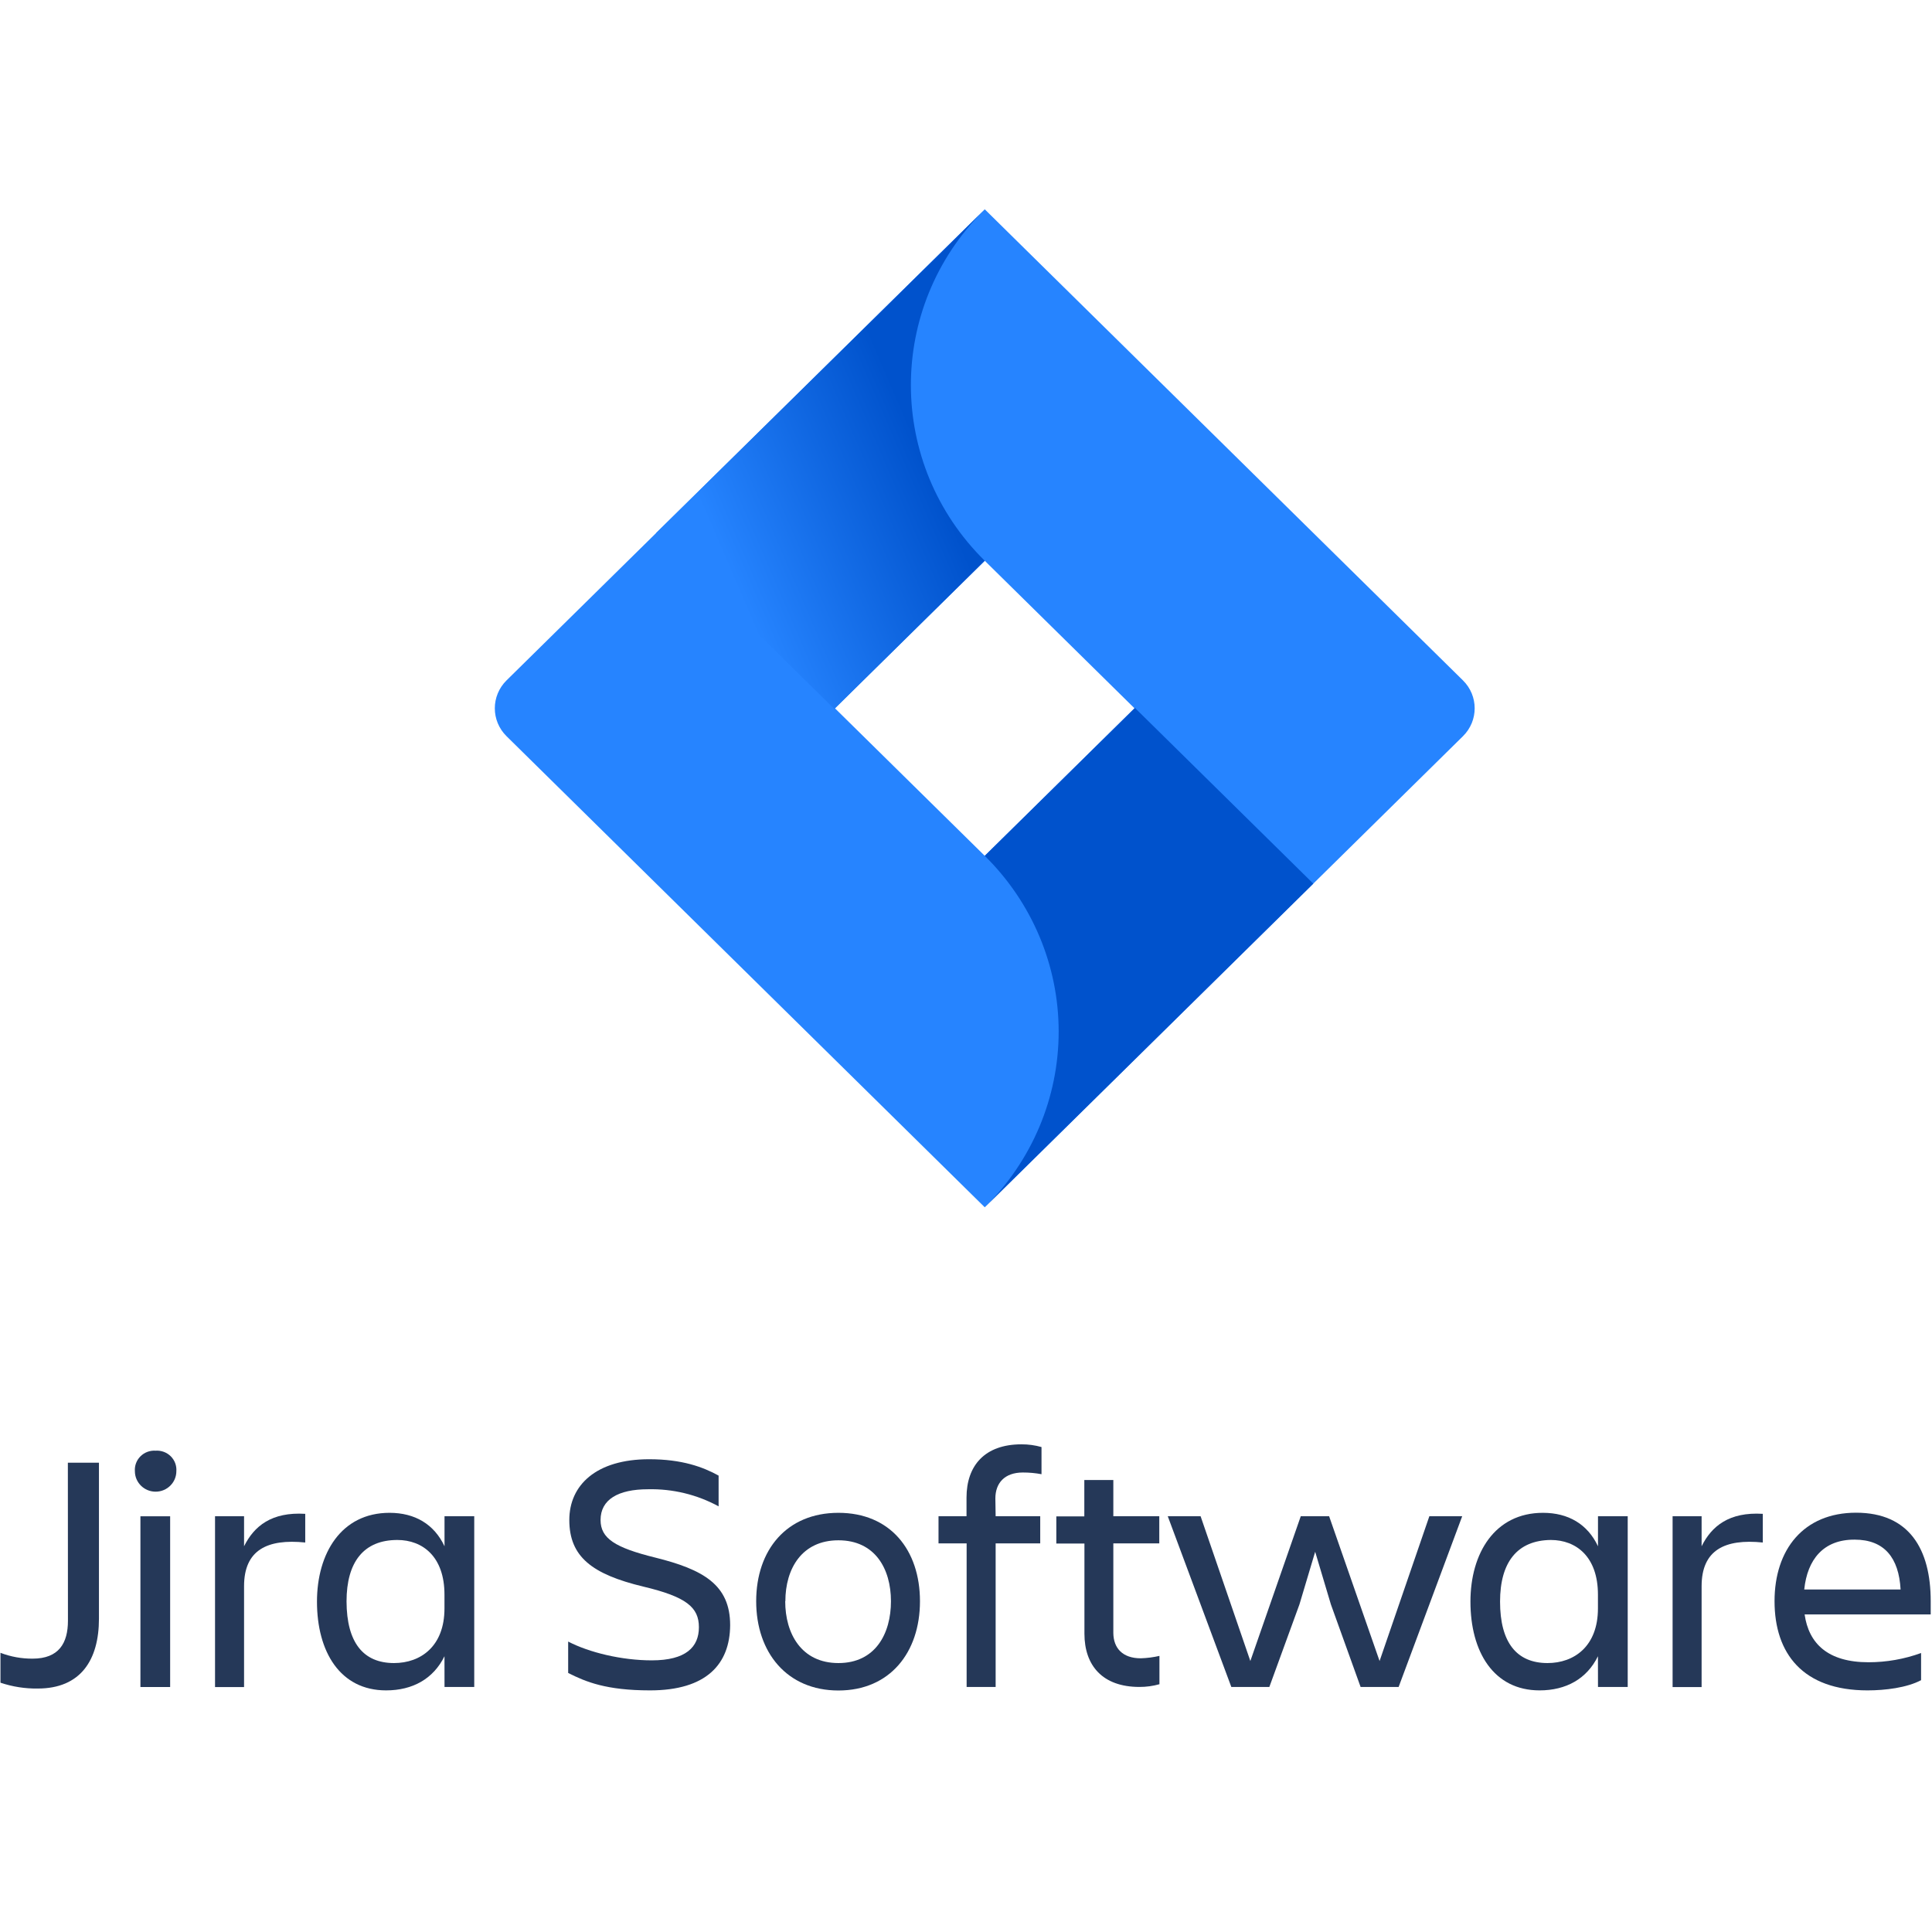
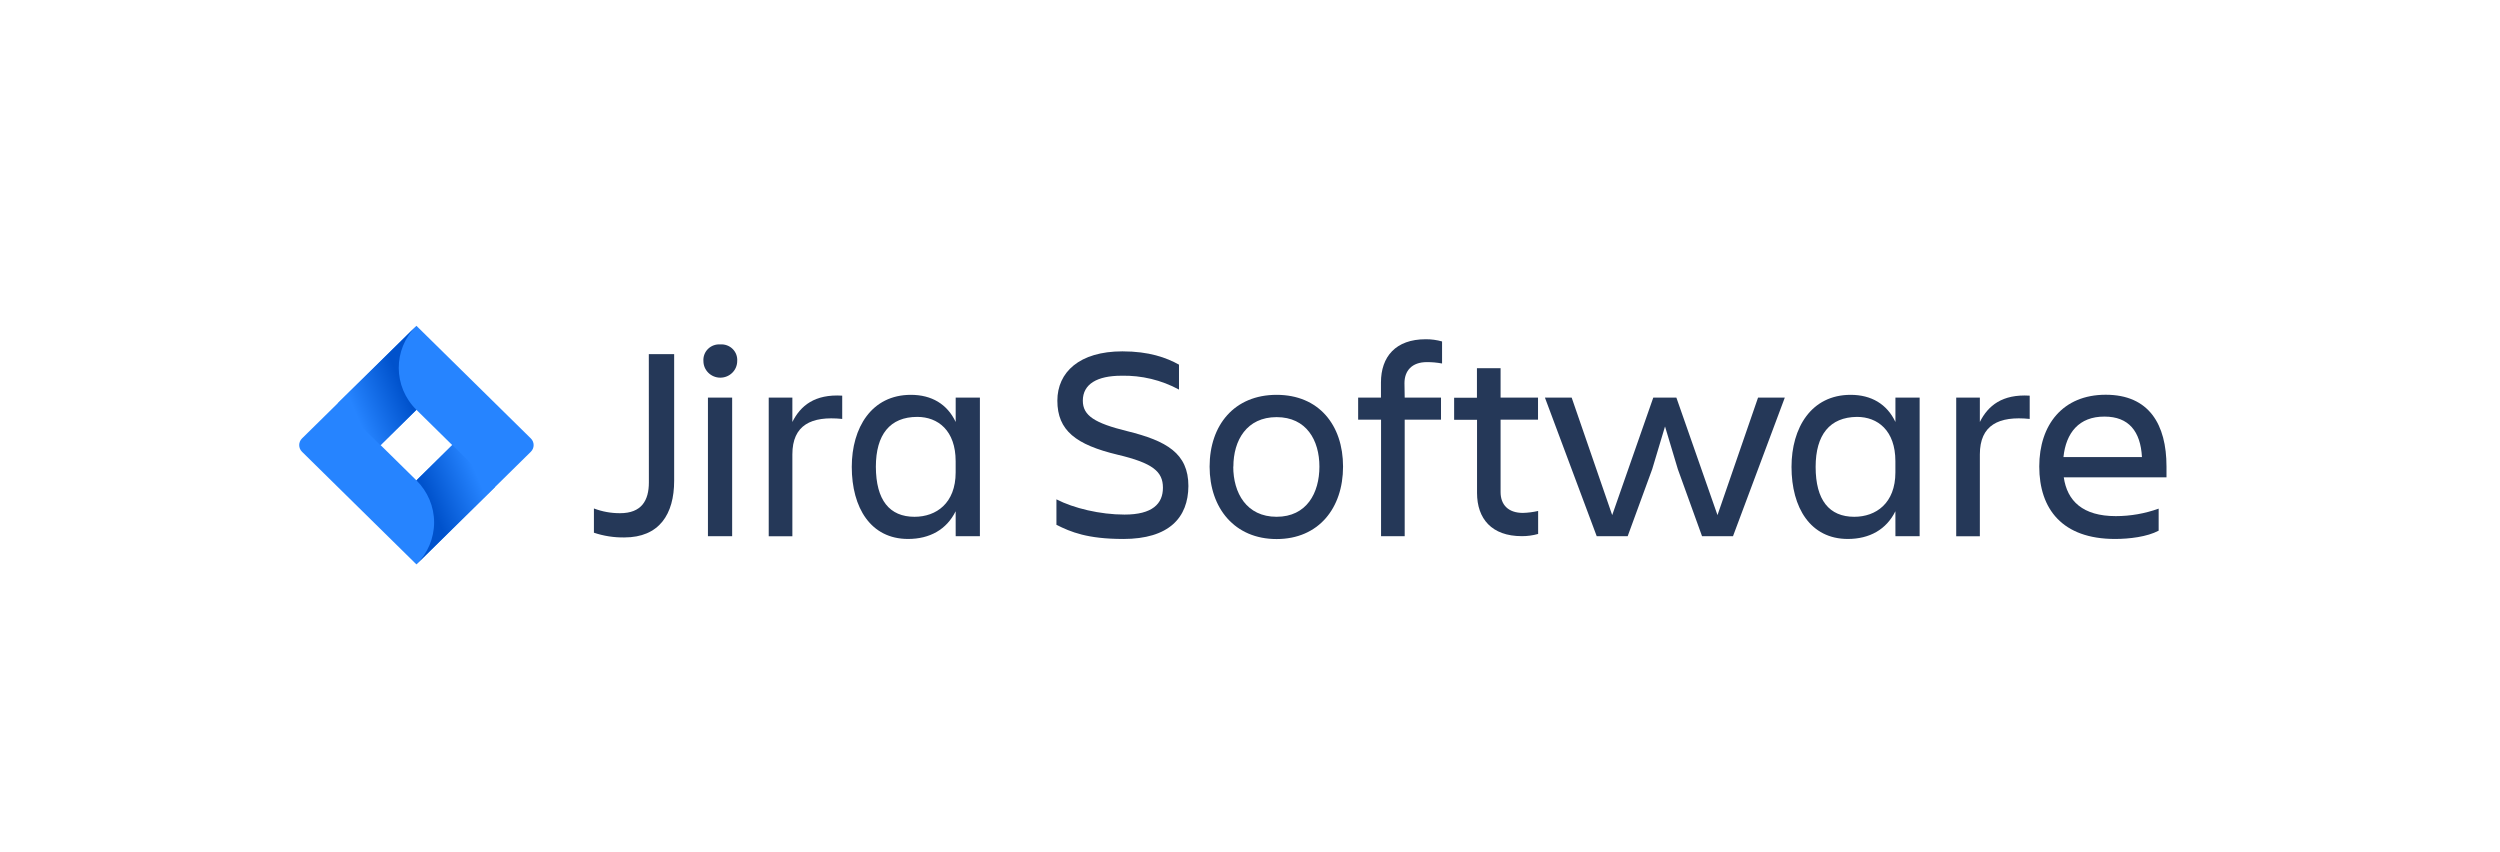
- <svg xmlns="http://www.w3.org/2000/svg" width="120px" height="120px" viewBox="0 0 120 120" version="1.1">
-   <defs>
-     <linearGradient x1="91.867%" y1="40.328%" x2="28.264%" y2="81.66%" id="linearGradient-1">
-       <stop stop-color="#0052CC" offset="18%" />
-       <stop stop-color="#2684FF" offset="100%" />
-     </linearGradient>
-     <linearGradient x1="3878%" y1="2561.069%" x2="5439%" y2="1905.368%" id="linearGradient-2">
-       <stop stop-color="#0052CC" offset="18%" />
-       <stop stop-color="#2684FF" offset="100%" />
-     </linearGradient>
-   </defs>
-   <g id="Page-1" stroke="none" stroke-width="1" fill="none" fill-rule="evenodd">
-     <g id="Artboard-2-Copy" fill-rule="nonzero">
-       <g id="Jira-Software-blue" transform="translate(0, 13)">
-         <g id="Group-13" transform="translate(0, 76.64466)" fill="#253858">
-           <path d="M4.215,1.205 L6.146,1.205 L6.146,10.894 C6.146,13.461 5.01,15.233 2.346,15.233 C1.559,15.244 0.775,15.122 0.029,14.871 L0.029,13.015 C0.665,13.259 1.342,13.381 2.024,13.377 C3.656,13.377 4.22,12.413 4.22,11.022 L4.215,1.205 Z" id="Shape" />
-           <path d="M9.666,0.46 C10.014,0.436 10.357,0.562 10.604,0.806 C10.851,1.05 10.979,1.388 10.954,1.733 C10.954,2.436 10.377,3.006 9.666,3.006 C8.955,3.006 8.378,2.436 8.378,1.733 C8.353,1.388 8.481,1.05 8.728,0.806 C8.975,0.562 9.317,0.436 9.666,0.46 Z M8.722,4.534 L10.568,4.534 L10.568,15.139 L8.722,15.139 L8.722,4.534 Z" id="Shape" />
-           <path d="M13.356,4.531 L15.159,4.531 L15.159,6.397 C15.78,5.146 16.866,4.254 18.959,4.382 L18.959,6.163 C16.598,5.922 15.159,6.63 15.159,8.877 L15.159,15.143 L13.356,15.143 L13.356,4.531 Z" id="Shape" />
-           <path d="M27.607,13.227 C26.92,14.628 25.632,15.348 23.98,15.348 C21.127,15.348 19.688,12.952 19.688,9.834 C19.688,6.843 21.19,4.319 24.195,4.319 C25.761,4.319 26.963,5.018 27.61,6.397 L27.61,4.531 L29.456,4.531 L29.456,15.136 L27.61,15.136 L27.607,13.227 Z M24.473,13.651 C26.127,13.651 27.607,12.613 27.607,10.258 L27.607,9.4 C27.607,7.045 26.256,6.006 24.68,6.006 C22.598,6.006 21.524,7.363 21.524,9.824 C21.534,12.379 22.563,13.651 24.476,13.651 L24.473,13.651 Z" id="Shape" />
-           <path d="M40.378,15.348 C37.651,15.348 36.385,14.818 35.29,14.266 L35.29,12.316 C36.6,12.996 38.617,13.483 40.483,13.483 C42.607,13.483 43.41,12.656 43.41,11.424 C43.41,10.193 42.637,9.537 39.954,8.901 C36.783,8.137 35.361,7.055 35.361,4.765 C35.361,2.596 37.034,0.991 40.32,0.991 C42.359,0.991 43.668,1.473 44.634,2.008 L44.634,3.917 C43.291,3.185 41.776,2.82 40.244,2.856 C38.398,2.856 37.302,3.492 37.302,4.765 C37.302,5.91 38.205,6.483 40.693,7.098 C43.676,7.84 45.351,8.785 45.351,11.297 C45.337,13.714 43.878,15.348 40.378,15.348 Z" id="Shape" />
-           <path d="M46.968,9.812 C46.968,6.63 48.856,4.319 52.076,4.319 C55.295,4.319 57.141,6.63 57.141,9.812 C57.141,12.993 55.273,15.355 52.076,15.355 C48.878,15.355 46.968,12.993 46.968,9.812 Z M48.771,9.812 C48.771,11.827 49.78,13.651 52.076,13.651 C54.371,13.651 55.339,11.827 55.339,9.812 C55.339,7.797 54.351,6.026 52.076,6.026 C49.8,6.026 48.78,7.797 48.78,9.812 L48.771,9.812 Z" id="Shape" />
-           <path d="M61.841,4.531 L64.61,4.531 L64.61,6.218 L61.841,6.218 L61.841,15.136 L60.039,15.136 L60.039,6.218 L58.293,6.218 L58.293,4.531 L60.032,4.531 L60.032,3.374 C60.032,1.403 61.149,0.065 63.446,0.065 C63.867,0.063 64.286,0.12 64.69,0.234 L64.69,1.921 C64.308,1.849 63.92,1.814 63.532,1.815 C62.395,1.815 61.824,2.473 61.824,3.427 L61.841,4.531 Z" id="Shape" />
-           <path d="M70.856,13.355 C71.246,13.343 71.634,13.293 72.015,13.206 L72.015,14.965 C71.61,15.079 71.191,15.136 70.771,15.134 C68.473,15.134 67.356,13.798 67.356,11.824 L67.356,6.228 L65.61,6.228 L65.61,4.541 L67.349,4.541 L67.349,2.282 L69.151,2.282 L69.151,4.531 L72.005,4.531 L72.005,6.218 L69.151,6.218 L69.151,11.786 C69.161,12.719 69.72,13.355 70.856,13.355 Z" id="Shape" />
-           <polygon id="Shape" points="72.532 4.531 74.571 4.531 77.661 13.524 80.793 4.531 82.554 4.531 85.688 13.524 88.78 4.531 90.82 4.531 86.871 15.136 84.51 15.136 82.663 10.005 81.688 6.739 80.712 10.005 78.841 15.136 76.48 15.136" />
-           <path d="M99.251,13.227 C98.563,14.628 97.276,15.348 95.624,15.348 C92.771,15.348 91.332,12.952 91.332,9.834 C91.332,6.843 92.834,4.319 95.839,4.319 C97.405,4.319 98.607,5.018 99.254,6.397 L99.254,4.531 L101.1,4.531 L101.1,15.136 L99.254,15.136 L99.251,13.227 Z M96.117,13.651 C97.771,13.651 99.251,12.613 99.251,10.258 L99.251,9.4 C99.251,7.045 97.9,6.006 96.324,6.006 C94.251,6.026 93.171,7.373 93.171,9.834 C93.171,12.379 94.207,13.651 96.12,13.651 L96.117,13.651 Z" id="Shape" />
-           <path d="M103.888,4.531 L105.69,4.531 L105.69,6.397 C106.312,5.146 107.398,4.254 109.49,4.382 L109.49,6.163 C107.129,5.922 105.69,6.63 105.69,8.877 L105.69,15.143 L103.888,15.143 L103.888,4.531 Z" id="Shape" />
-           <path d="M115.993,15.348 C111.978,15.348 110.22,13.059 110.22,9.805 C110.22,6.602 112.022,4.312 115.285,4.312 C118.59,4.312 119.92,6.582 119.92,9.805 L119.92,10.631 L112.088,10.631 C112.346,12.434 113.527,13.601 116.059,13.601 C117.172,13.6 118.277,13.406 119.322,13.027 L119.322,14.714 C118.441,15.184 117.088,15.348 115.993,15.348 Z M112.066,9.082 L118.049,9.082 C117.941,7.11 117.039,5.985 115.195,5.985 C113.246,5.975 112.259,7.231 112.066,9.07 L112.066,9.082 Z" id="Shape" />
-         </g>
-         <g id="Group-11" transform="translate(30.73171, 0)">
-           <path d="M60.134,29.259 L33.057,2.586 L30.433,0 L10.05,20.079 L0.731,29.259 C-0.241,30.217 -0.241,31.77 0.731,32.728 L19.353,51.072 L30.433,61.987 L50.815,41.908 L51.131,41.597 L60.134,32.728 C61.106,31.77 61.106,30.217 60.134,29.259 Z M30.433,40.157 L21.13,30.994 L30.433,21.83 L39.735,30.994 L30.433,40.157 Z" id="Shape" fill="#2684FF" />
-           <path d="M30.433,21.83 C24.342,15.829 24.312,6.11 30.366,0.074 L10.009,20.12 L21.089,31.034 L30.433,21.83 Z" id="Shape" fill="url(#linearGradient-1)" />
-           <path d="M39.76,30.969 L30.433,40.157 C33.372,43.052 35.024,46.978 35.024,51.072 C35.024,55.166 33.372,59.093 30.433,61.987 L50.84,41.884 L39.76,30.969 Z" id="Shape" fill="url(#linearGradient-2)" />
-         </g>
-       </g>
+ <svg xmlns="http://www.w3.org/2000/svg" xmlns:xlink="http://www.w3.org/1999/xlink" height="128" viewBox="0 0 376 128" width="376">
+   <linearGradient id="a">
+     <stop offset=".18" stop-color="#0052cc" />
+     <stop offset="1" stop-color="#2684ff" />
+   </linearGradient>
+   <linearGradient id="b" x1="91.867%" x2="28.264%" xlink:href="#a" y1="40.328%" y2="81.66%" />
+   <linearGradient id="c" x1="8.71%" x2="72.243%" xlink:href="#a" y1="59.166%" y2="17.99%" />
+   <g fill="none" transform="translate(45 49)">
+     <g fill="#253858">
+       <path d="m52.582 4.263h3.811v19.042c0 5.045-2.242 8.526-7.497 8.526-1.554.023-3.1-.217-4.571-.711v-3.647c1.255.479 2.59.72 3.936.711 3.219 0 4.33-1.895 4.33-4.628z" />
+       <path d="m63.336 2.799c.688-.048 1.363.199 1.85.679.488.48.739 1.145.69 1.822 0 1.381-1.137 2.501-2.541 2.501s-2.541-1.12-2.541-2.501c-.049-.677.203-1.342.69-1.822.488-.48 1.163-.728 1.85-.679zm-1.862 8.005h3.642v20.842h-3.642z" />
+       <path d="m70.616 10.8h3.556v3.666c1.227-2.458 3.368-4.211 7.497-3.96v3.501c-4.658-.474-7.497.919-7.497 5.334v12.316h-3.556z" />
+       <path d="m98.73 27.891c-1.357 2.752-3.897 4.168-7.155 4.168-5.63 0-8.468-4.708-8.468-10.838 0-5.878 2.964-10.838 8.892-10.838 3.089 0 5.461 1.374 6.736 4.083v-3.666h3.642v20.842h-3.642zm-6.183.834c3.262 0 6.183-2.042 6.183-6.669v-1.686c0-4.628-2.666-6.669-5.774-6.669-4.109 0-6.226 2.667-6.226 7.503.019 5.021 2.05 7.522 5.822 7.522z" />
+       <path d="m123.924 32.059c-5.379 0-7.877-1.042-10.037-2.127v-3.832c2.584 1.336 6.563 2.293 10.244 2.293 4.191 0 5.774-1.625 5.774-4.045s-1.525-3.709-6.818-4.959c-6.255-1.502-9.06-3.628-9.06-8.128 0-4.263 3.301-7.418 9.782-7.418 4.023 0 6.606.947 8.512 1.999v3.752c-2.649-1.437-5.638-2.156-8.661-2.084-3.642 0-5.803 1.251-5.803 3.752 0 2.25 1.78 3.377 6.688 4.585 5.885 1.459 9.19 3.316 9.19 8.252-.029 4.751-2.906 7.963-9.811 7.963z" />
+       <path d="m136.925 21.178c0-6.253 3.724-10.795 10.076-10.795s9.994 4.543 9.994 10.795c0 6.253-3.686 10.895-9.994 10.895s-10.076-4.642-10.076-10.895zm3.556 0c0 3.96 1.992 7.546 6.52 7.546s6.438-3.586 6.438-7.546-1.949-7.442-6.438-7.442-6.501 3.482-6.501 7.442z" />
+       <path d="m166.266 10.8h5.461v3.316h-5.461v17.526h-3.556v-17.526h-3.445v-3.316h3.431v-2.274c0-3.875 2.204-6.504 6.736-6.504.83-.005 1.656.107 2.454.332v3.316c-.753-.141-1.519-.211-2.286-.208-2.242 0-3.368 1.293-3.368 3.169z" />
+       <path d="m184.05 28.142c.77-.023 1.536-.121 2.286-.294v3.458c-.798.225-1.624.336-2.454.332-4.533 0-6.736-2.624-6.736-6.504v-10.999h-3.445v-3.316h3.431v-4.438h3.556v4.419h5.63v3.316h-5.63v10.942c.019 1.833 1.121 3.084 3.363 3.084z" />
+       <path d="m187.356 10.8h4.023l6.096 17.673 6.178-17.673h3.474l6.183 17.673 6.101-17.673h4.023l-7.79 20.842h-4.658l-3.642-10.085-1.925-6.418-1.925 6.418-3.691 10.085h-4.658z" />
+       <path d="m240.067 27.891c-1.357 2.752-3.897 4.168-7.155 4.168-5.63 0-8.468-4.708-8.468-10.838 0-5.878 2.964-10.838 8.892-10.838 3.089 0 5.461 1.374 6.736 4.083v-3.666h3.642v20.842h-3.642zm-6.183.834c3.262 0 6.183-2.042 6.183-6.669v-1.686c0-4.628-2.666-6.669-5.774-6.669-4.09.038-6.221 2.686-6.221 7.522 0 5.002 2.045 7.503 5.817 7.503z" />
+       <path d="m249.214 10.8h3.556v3.666c1.227-2.458 3.368-4.211 7.497-3.96v3.501c-4.658-.474-7.497.919-7.497 5.334v12.316h-3.556z" />
+       <path d="m273.094 32.059c-7.92 0-11.389-4.5-11.389-10.895 0-6.295 3.556-10.795 9.994-10.795 6.52 0 9.142 4.462 9.142 10.795v1.625h-15.45c.51 3.543 2.839 5.836 7.833 5.836 2.196-.002 4.376-.384 6.438-1.127v3.316c-1.737.924-4.407 1.246-6.568 1.246zm-7.747-12.316h11.803c-.212-3.875-1.992-6.087-5.63-6.087-3.845-.019-5.793 2.449-6.173 6.063z" />
    </g>
+     <path d="m34.836 16.939-15.686-15.442-1.52-1.497-11.808 11.624-5.399 5.315c-.563.555-.563 1.454 0 2.008l10.788 10.62 6.419 6.319 11.808-11.624.183-.18 5.216-5.135c.563-.555.563-1.454 0-2.008zm-17.206 6.309-5.389-5.305 5.389-5.305 5.389 5.305z" fill="#2684ff" />
+     <path d="m17.63 12.638c-3.528-3.474-3.546-9.101-.038-12.595l-11.793 11.605 6.419 6.319z" fill="url(#b)" />
+     <path d="m23.033 17.929-5.403 5.319c1.703 1.676 2.66 3.949 2.66 6.319s-.957 4.643-2.66 6.319l11.822-11.638z" fill="url(#c)" />
  </g>
</svg>
